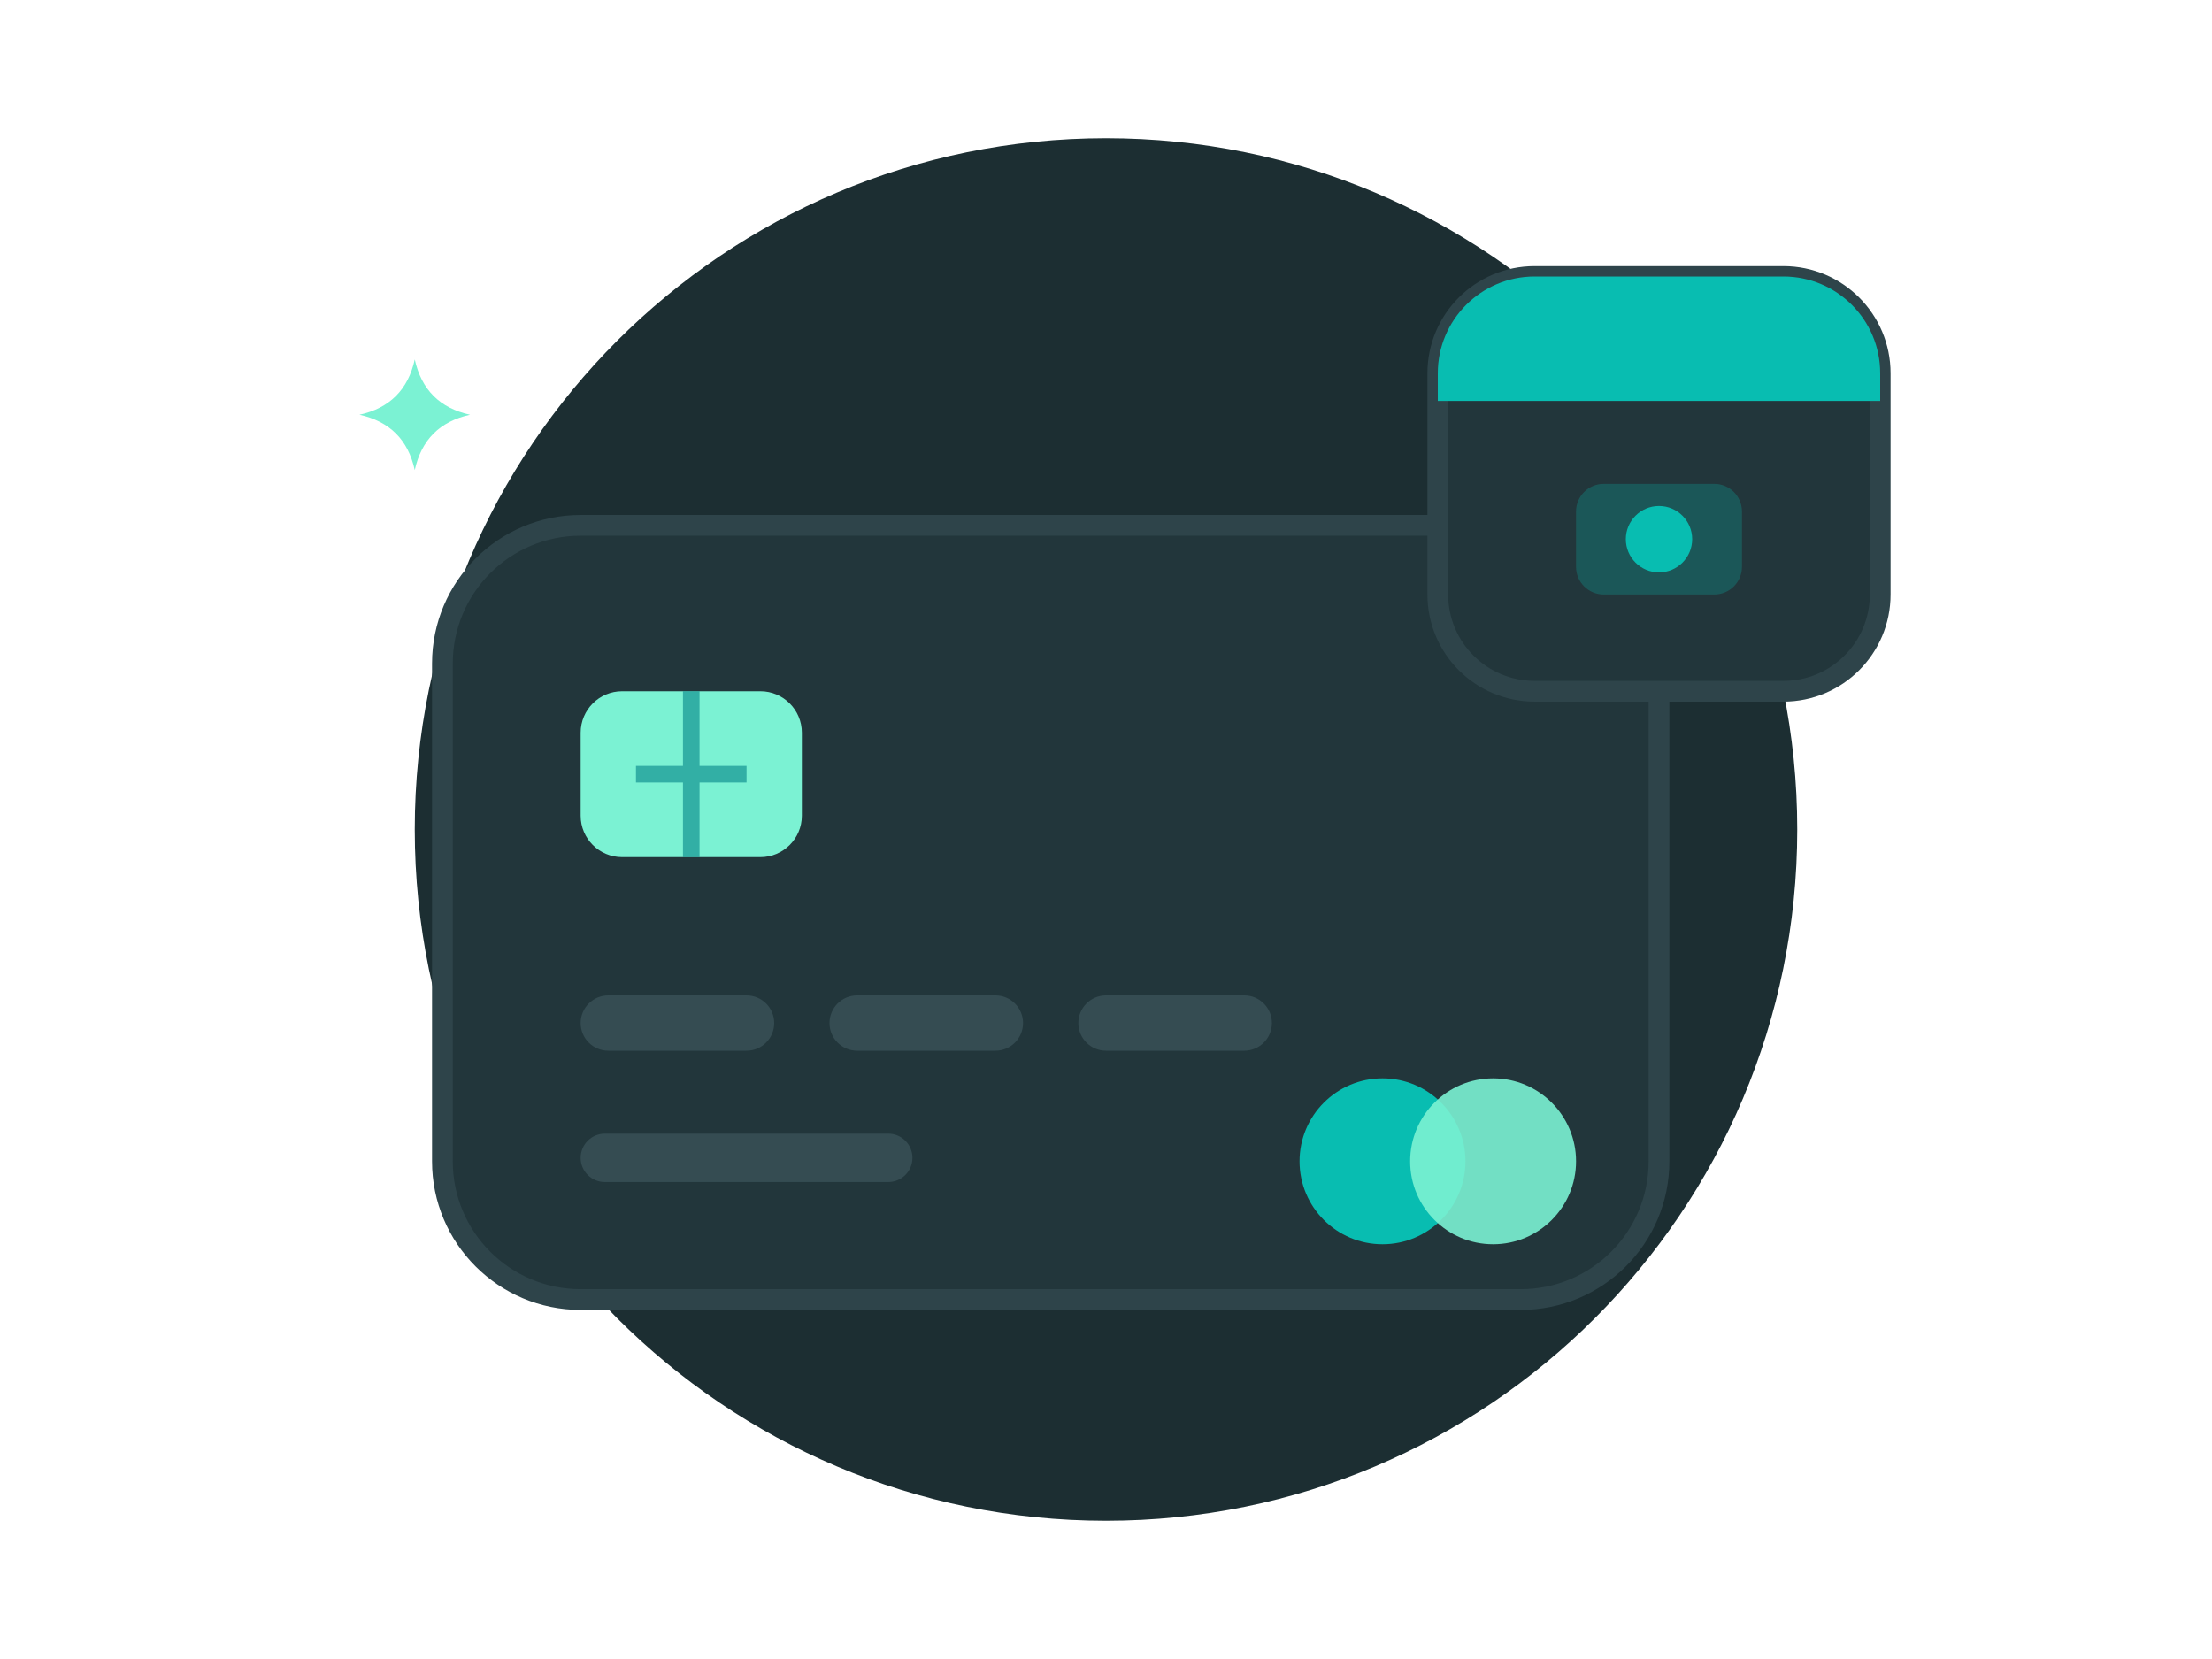
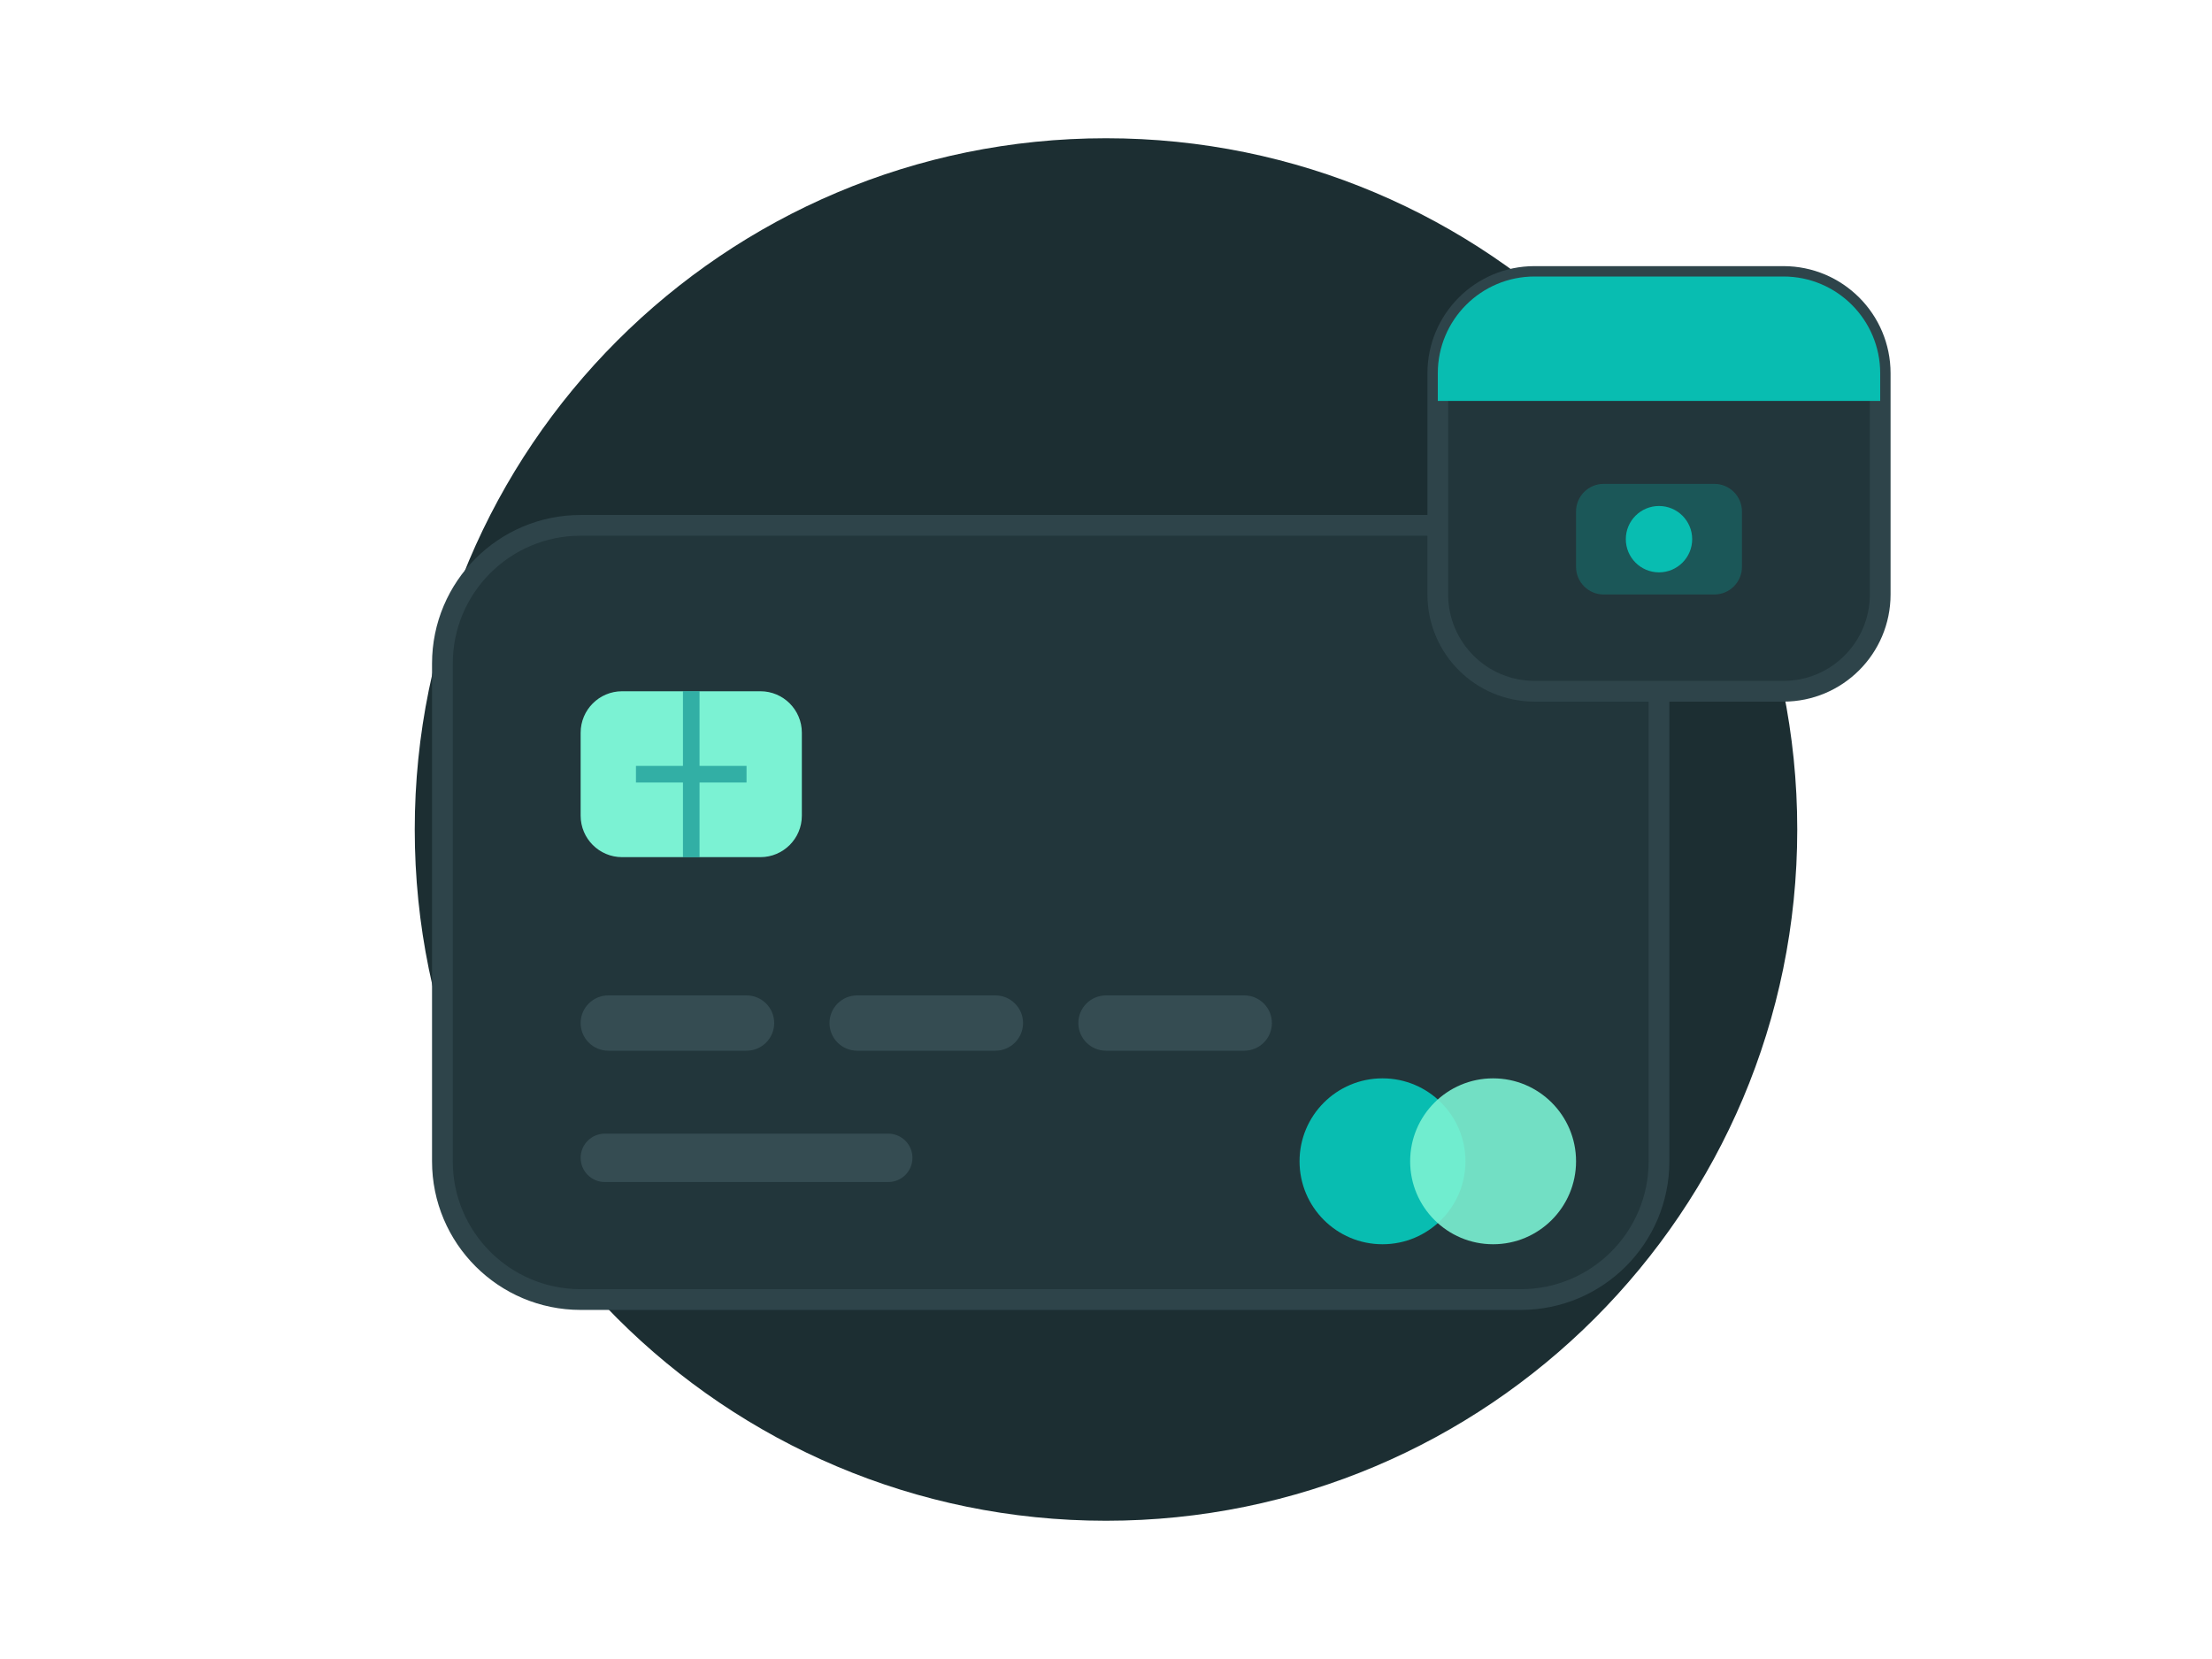
<svg xmlns="http://www.w3.org/2000/svg" viewBox="0 0 160 120" width="160" height="120">
  <circle cx="80" cy="60" r="50" fill="#1C2E32" />
  <rect x="32" y="38" width="88" height="56" rx="10" fill="#22363B" stroke="#2E444A" stroke-width="1.5" />
  <rect x="42" y="50" width="16" height="12" rx="3" fill="#7BF2D3" />
  <path d="M46 56h8M50 50v12" stroke="#018287" stroke-width="1.2" opacity="0.6" />
  <rect x="42" y="72" width="14" height="4" rx="2" fill="#354C52" />
  <rect x="60" y="72" width="14" height="4" rx="2" fill="#354C52" />
  <rect x="78" y="72" width="14" height="4" rx="2" fill="#354C52" />
  <rect x="42" y="82" width="24" height="3.5" rx="1.75" fill="#354C52" />
  <circle cx="100" cy="84" r="6" fill="#08BDB1" />
  <circle cx="108" cy="84" r="6" fill="#7BF2D3" opacity="0.9" />
  <rect x="104" y="20" width="32" height="30" rx="7" fill="#22363B" stroke="#2E444A" stroke-width="1.5" />
  <path d="M104 27a7 7 0 0 1 7-7h18a7 7 0 0 1 7 7v2h-32z" fill="#08BDB1" />
  <rect x="114" y="35" width="12" height="8" rx="2" fill="#08BDB1" opacity="0.25" />
  <circle cx="120" cy="39" r="2.4" fill="#08BDB1" />
-   <path d="M30 26 Q30.72 29.28 34 30 Q30.72 30.72 30 34 Q29.28 30.72 26 30 Q29.28 29.28 30 26Z" fill="#7BF2D3" />
</svg>
